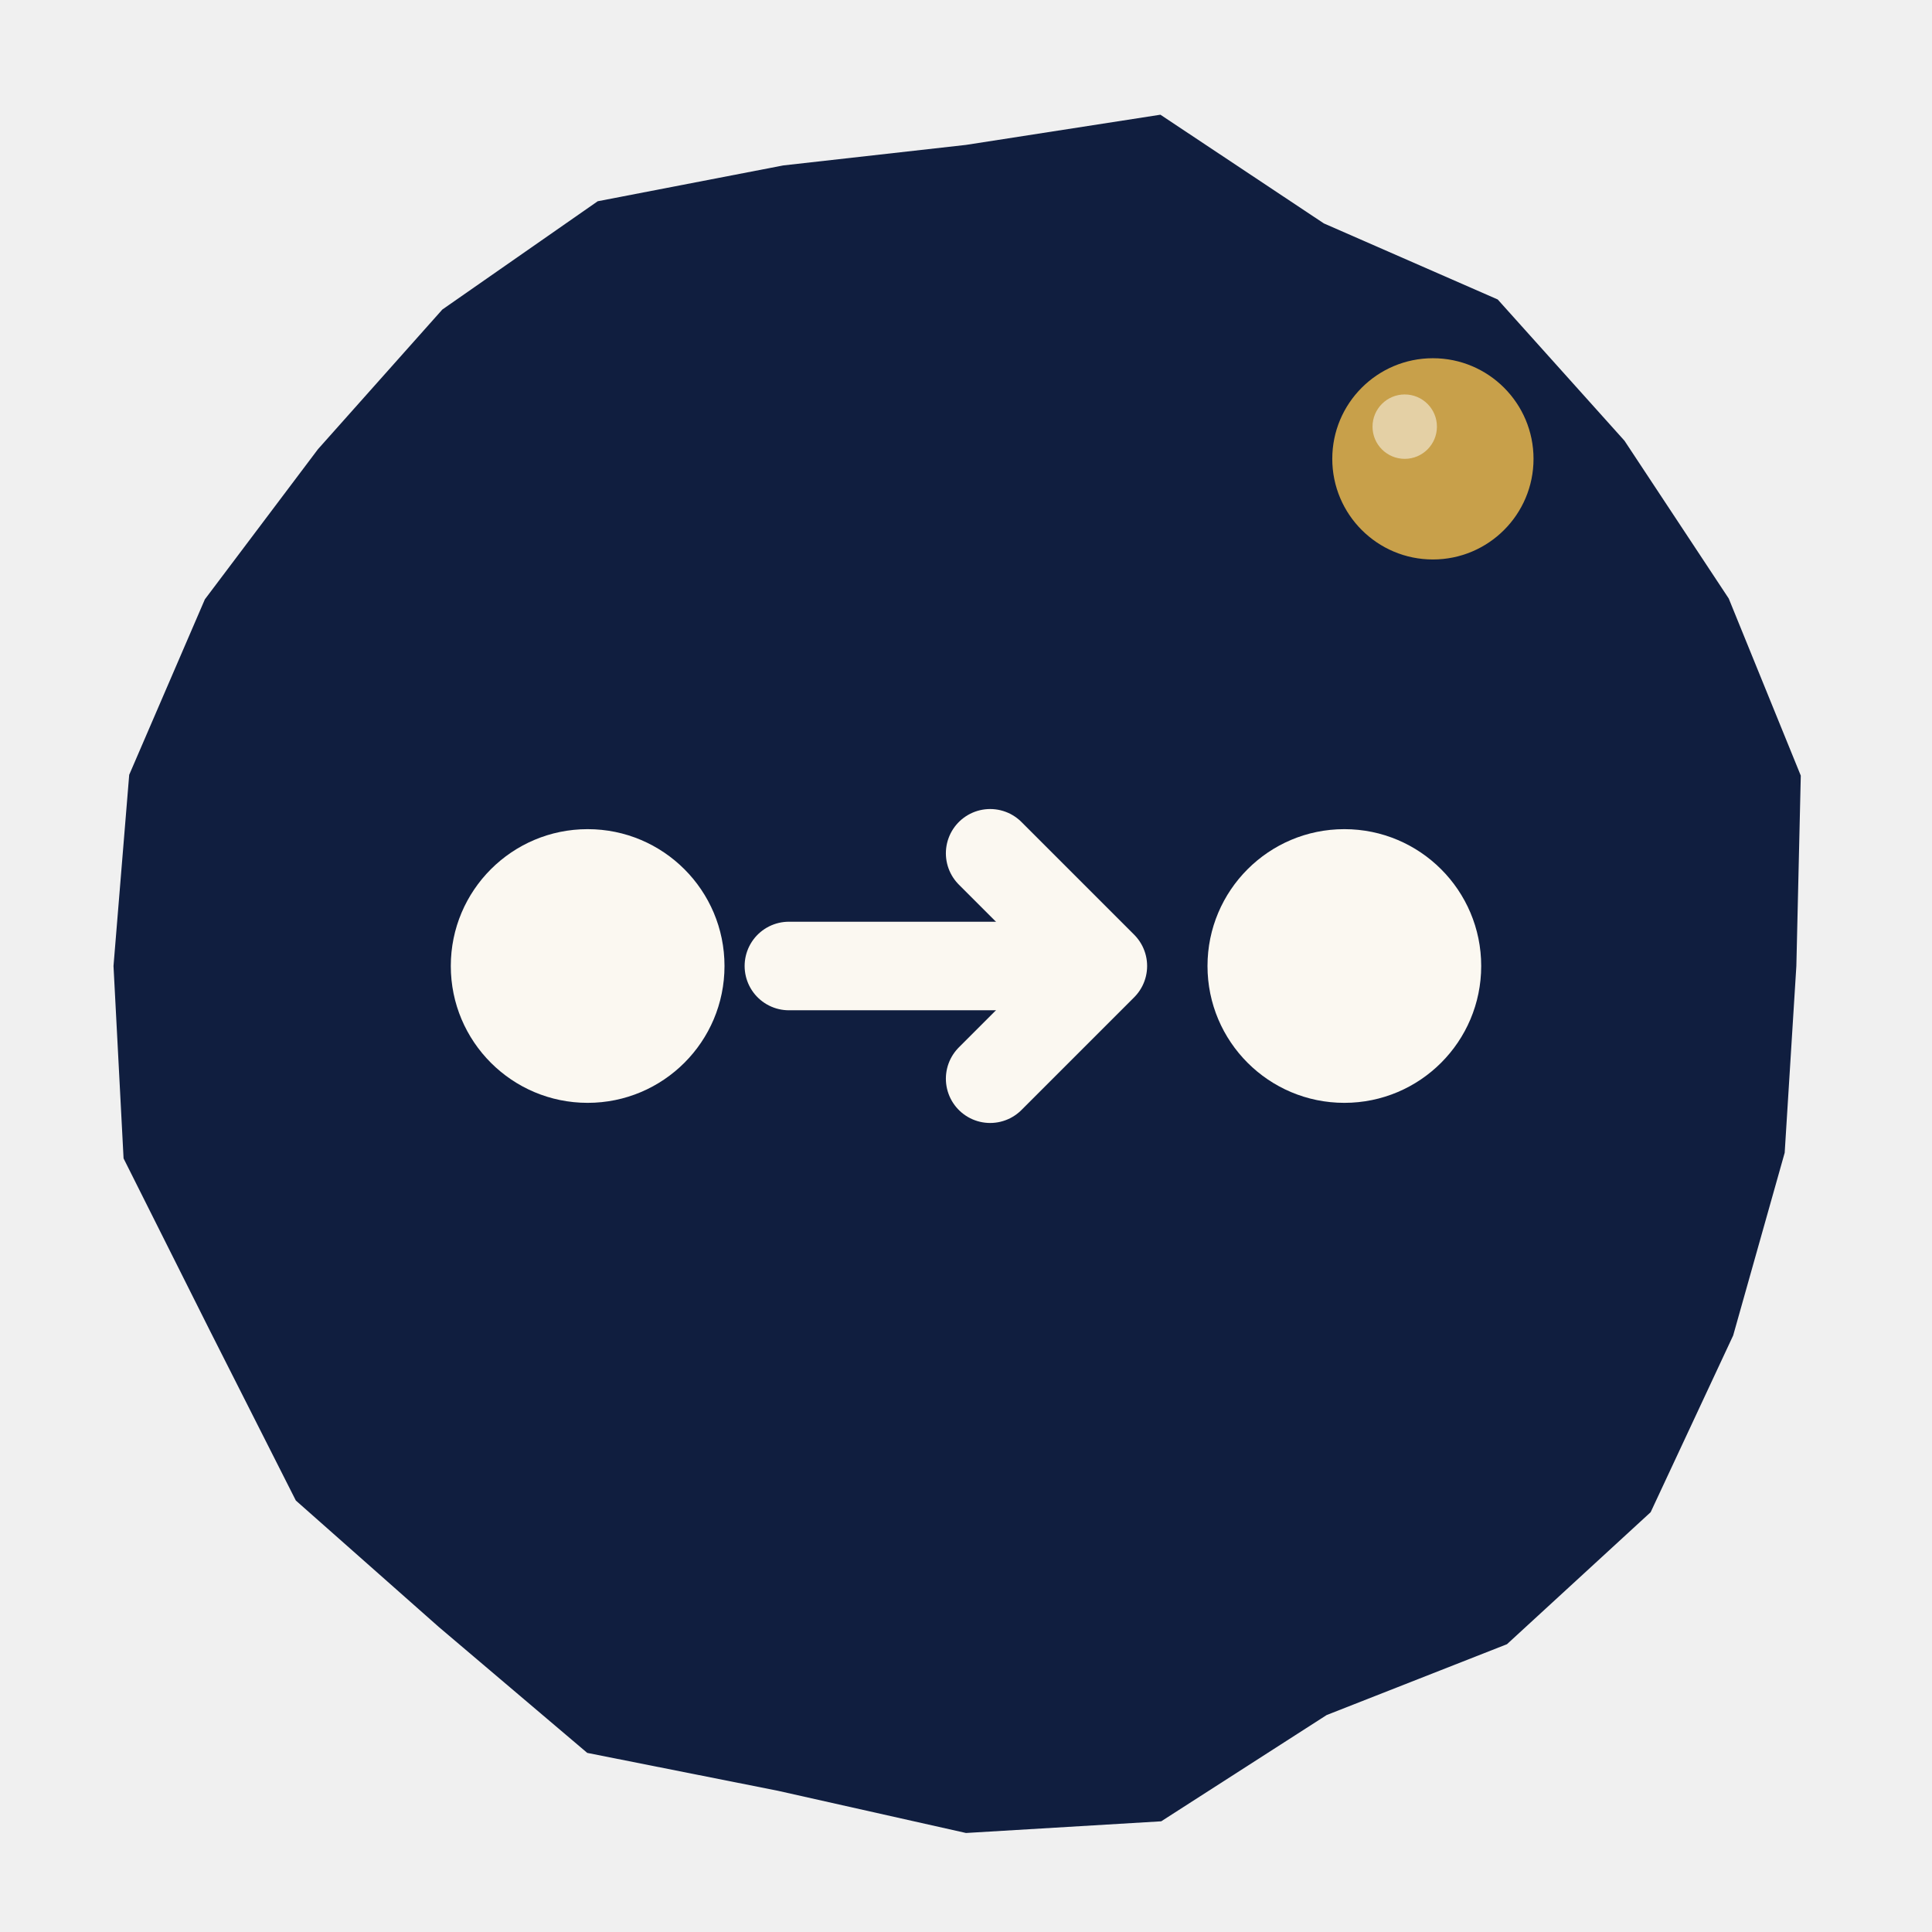
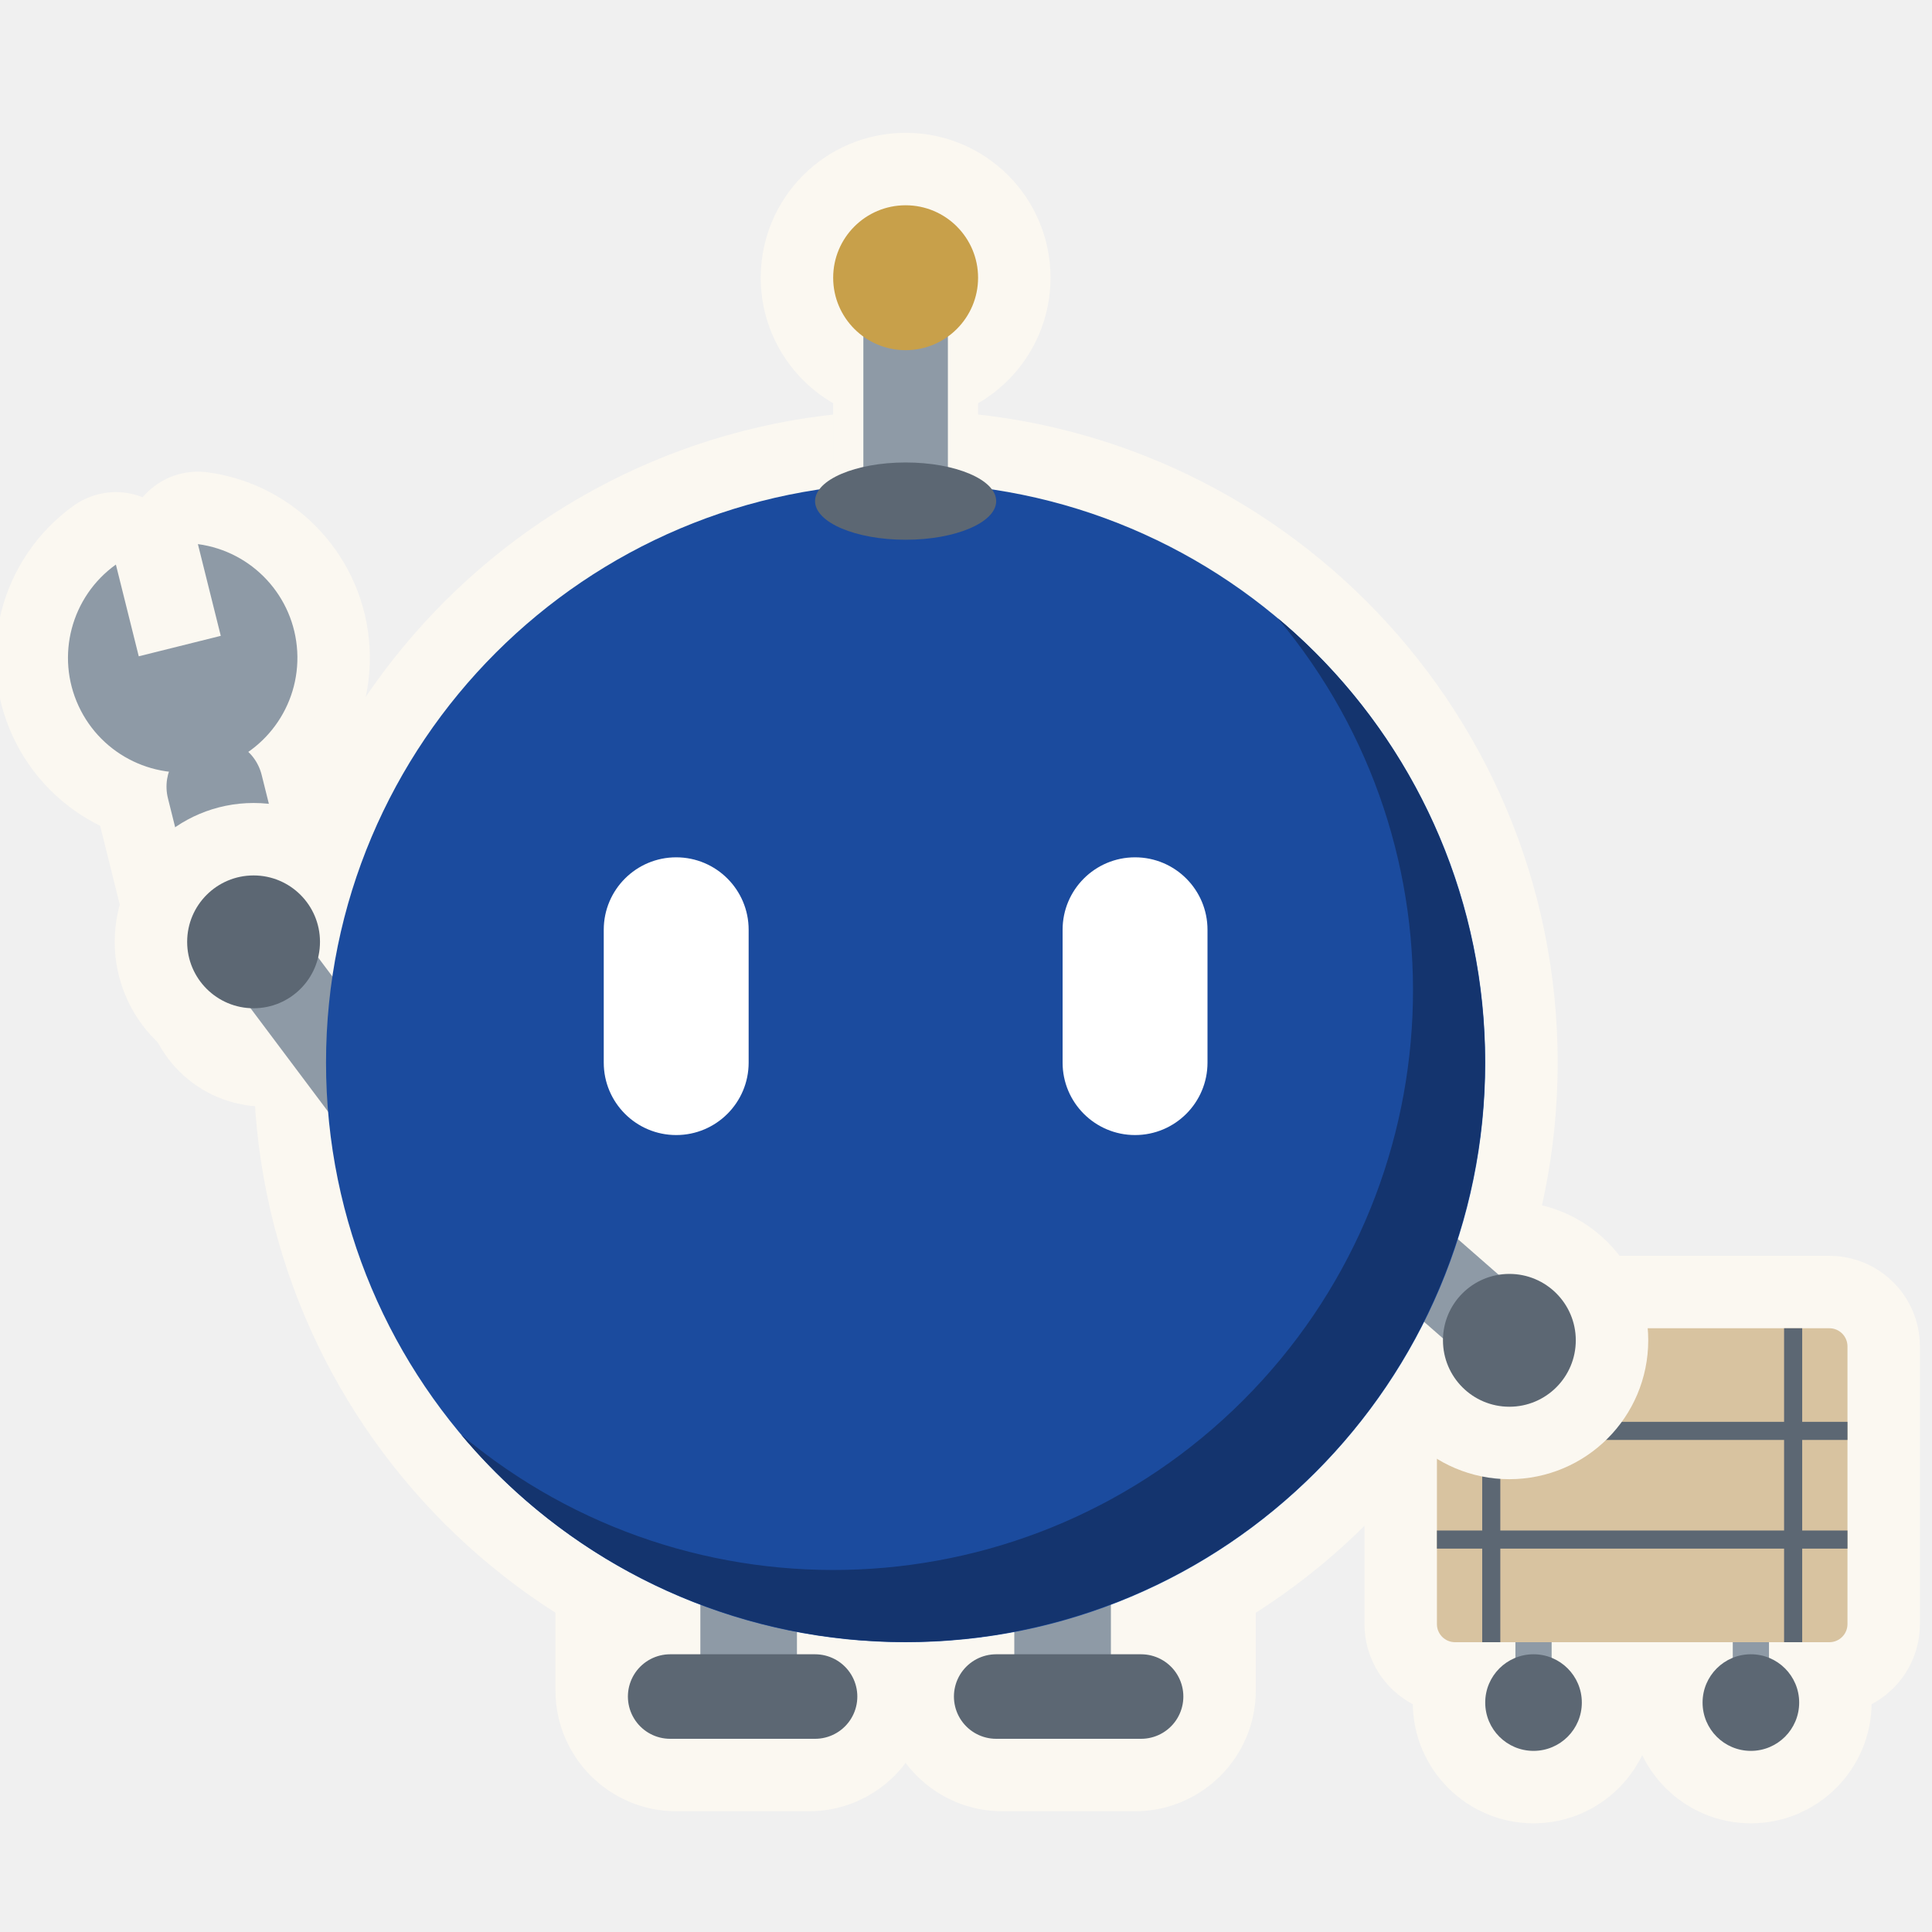
- <svg xmlns="http://www.w3.org/2000/svg" viewBox="0 0 48 48" width="48" height="48" role="presentation">
+ <svg xmlns="http://www.w3.org/2000/svg" viewBox="0 0 160 160" width="160" height="160" role="img">
  <style>
-     /* An img-embedded SVG gets a viewport equal to its rendered box, so this
-        matches the data-size="sm" bucket (48px and under) that module.css
-        names. Served as image/svg+xml it is parsed as strict XML, so this stays
-        in CDATA and free of raw angle brackets. */
-     @media (max-width: 48px) { .detail { display: none; } }
-   </style>
-   <path d="M24.00 3.60L28.83 2.85L32.89 5.55L37.21 7.44L40.36 10.95L42.95 14.87L44.74 19.27L44.63 24.00L44.34 28.64L43.06 33.18L41.01 37.57L37.44 40.85L32.96 42.61L28.85 45.25L24.00 45.54L19.32 44.49L14.59 43.55L10.90 40.42L7.35 37.28L5.21 33.05L3.07 28.78L2.82 24.00L3.21 19.25L5.09 14.89L7.90 11.16L10.99 7.69L14.85 5.00L19.46 4.11Z" fill="#101e3f" />
-   <g>
-     <circle cx="14.6" cy="24" r="3.4" fill="#fbf8f1" />
-     <circle cx="33.4" cy="24" r="3.4" fill="#fbf8f1" />
-     <path d="M19.6 24h7.2" fill="none" stroke="#fbf8f1" stroke-width="2.2" stroke-linecap="round" stroke-linejoin="round" />
-     <path d="M24.6 21.2 27.4 24l-2.8 2.8" fill="none" stroke="#fbf8f1" stroke-width="2.2" stroke-linecap="round" stroke-linejoin="round" />
-   </g>
-   <g class="detail">
-     <circle cx="35.6" cy="11.4" r="2.5" fill="#c8a04a" />
-     <circle cx="34.9" cy="10.6" r="0.8" fill="#fbf8f1" opacity="0.55" />
+   /* An img-embedded SVG gets a viewport equal to its rendered box, so this
+      matches the data-size="sm" bucket (48px and under) that module.css
+      names. Served as image/svg+xml it is parsed as strict XML, so this stays
+      in CDATA and free of raw angle brackets. */
+   @media (max-width: 48px) { .detail { display: none; } }
+ </style>
+   <g transform="translate(15 12)">
+     <g fill="#FBF8F1" stroke="#FBF8F1" stroke-width="12" stroke-linejoin="round" stroke-linecap="round">
+       <rect x="104" y="98" width="34" height="26" rx="1.5" />
+       <circle cx="112" cy="129" r="4" />
+       <circle cx="130" cy="129" r="4" />
+     </g>
+     <g class="detail">
+       <path d="M112 124v4M130 124v4" stroke="#8E9AA6" stroke-width="3" />
+     </g>
+     <circle cx="112" cy="129" r="4" fill="#5C6773" />
+     <circle cx="130" cy="129" r="4" fill="#5C6773" />
+     <rect x="104" y="98" width="34" height="26" rx="1.5" fill="#D8C3A0" />
+     <g class="detail">
+       <path d="M104 106.5h34M104 115.5h34M108.5 98v26M133.5 98v26" stroke="#5C6773" stroke-width="1.5" />
+     </g>
+     <g transform="translate(4 58) rotate(-14)">
+       <g fill="#FBF8F1" stroke="#FBF8F1" stroke-width="12" stroke-linejoin="round" stroke-linecap="round">
+         <path d="M-3.5 -24.83V-17H3.5V-24.83A9.5 9.5 0 1 1 -3.5 -24.83Z" />
+         <rect x="-4" y="-9" width="8" height="25" rx="4" />
+       </g>
+       <g fill="#8E9AA6">
+         <path d="M-3.5 -24.83V-17H3.5V-24.83A9.5 9.5 0 1 1 -3.5 -24.83Z" />
+         <rect x="-4" y="-9" width="8" height="25" rx="4" />
+       </g>
+     </g>
+     <g fill="#FBF8F1" stroke="#FBF8F1" stroke-width="12" stroke-linejoin="round" stroke-linecap="round">
+       <circle cx="60" cy="76" r="48" />
+       <path d="M60 30V11" fill="none" />
+       <circle cx="60" cy="11" r="6" />
+       <path d="M18 82L6 66M102 92L110 99" fill="none" />
+       <circle cx="6" cy="66" r="5.5" />
+       <circle cx="110" cy="99" r="5.5" />
+       <rect x="37" y="112" width="19" height="20" rx="4" />
+       <rect x="64" y="112" width="19" height="20" rx="4" />
+     </g>
+     <path d="M18 82L6 66M102 92L110 99" stroke="#8E9AA6" stroke-width="7" stroke-linecap="round" />
+     <circle cx="6" cy="66" r="5.5" fill="#5C6773" />
+     <circle cx="110" cy="99" r="5.5" fill="#5C6773" />
+     <path d="M47 112v16M73 112v16" stroke="#8E9AA6" stroke-width="8" />
+     <path d="M40.5 128.5h12M67.5 128.5h12" stroke="#5C6773" stroke-width="7" stroke-linecap="round" />
+     <path d="M60 29V14" stroke="#8E9AA6" stroke-width="7" stroke-linecap="round" />
+     <circle cx="60" cy="11" r="6" fill="#C8A04A" />
+     <circle cx="60" cy="76" r="48" fill="#1B4B9E" />
+     <path d="M90.81 39.19A48 48 0 1 1 23.19 106.81A48 48 0 0 0 90.81 39.19Z" fill="#14346E" />
+     <g class="detail">
+       <ellipse cx="60" cy="29.5" rx="7.5" ry="3.2" fill="#5C6773" />
+     </g>
+     <g fill="#FFFFFF">
+       <rect x="35" y="59" width="12" height="23" rx="6" />
+       <rect x="73" y="59" width="12" height="23" rx="6" />
+     </g>
  </g>
</svg>
